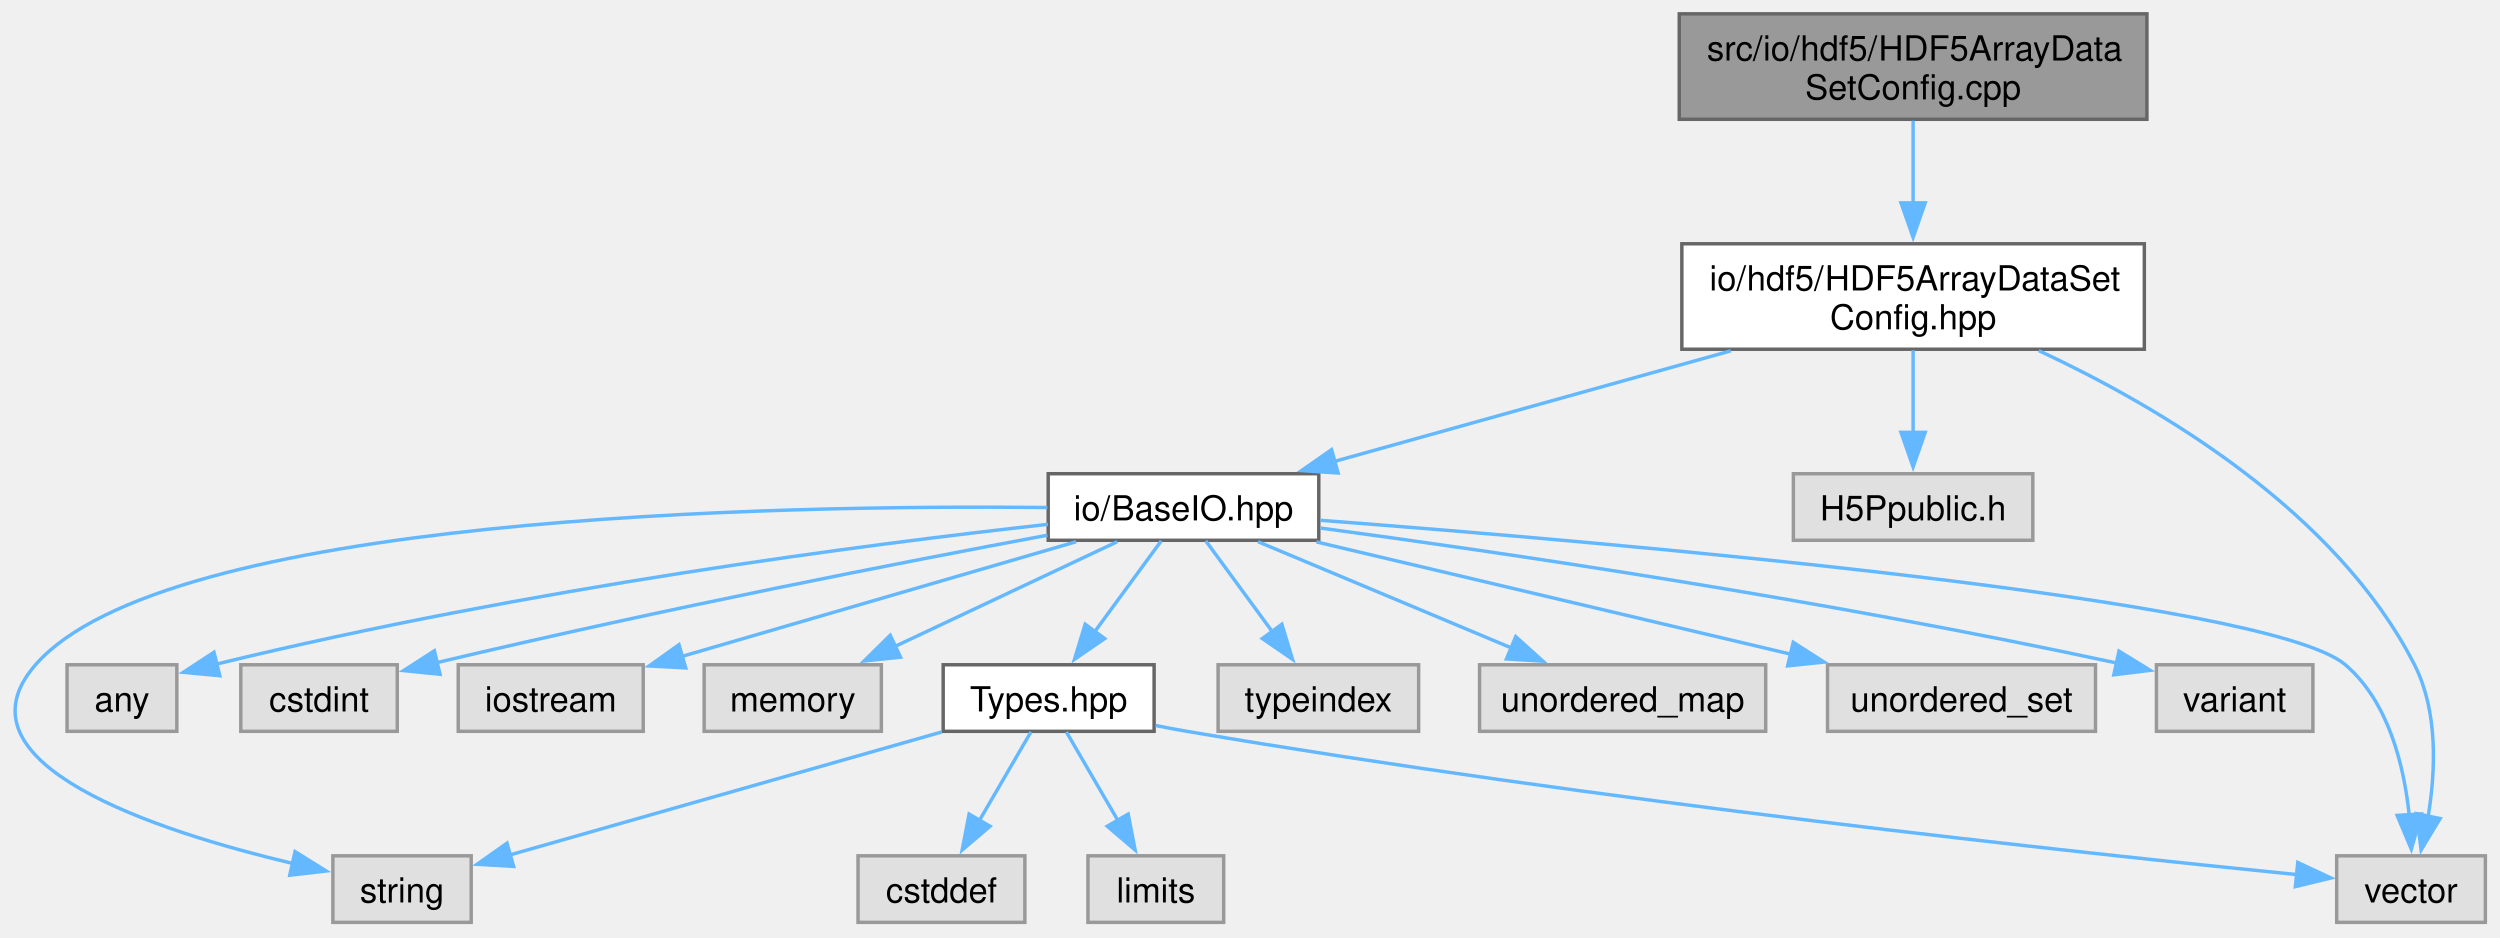
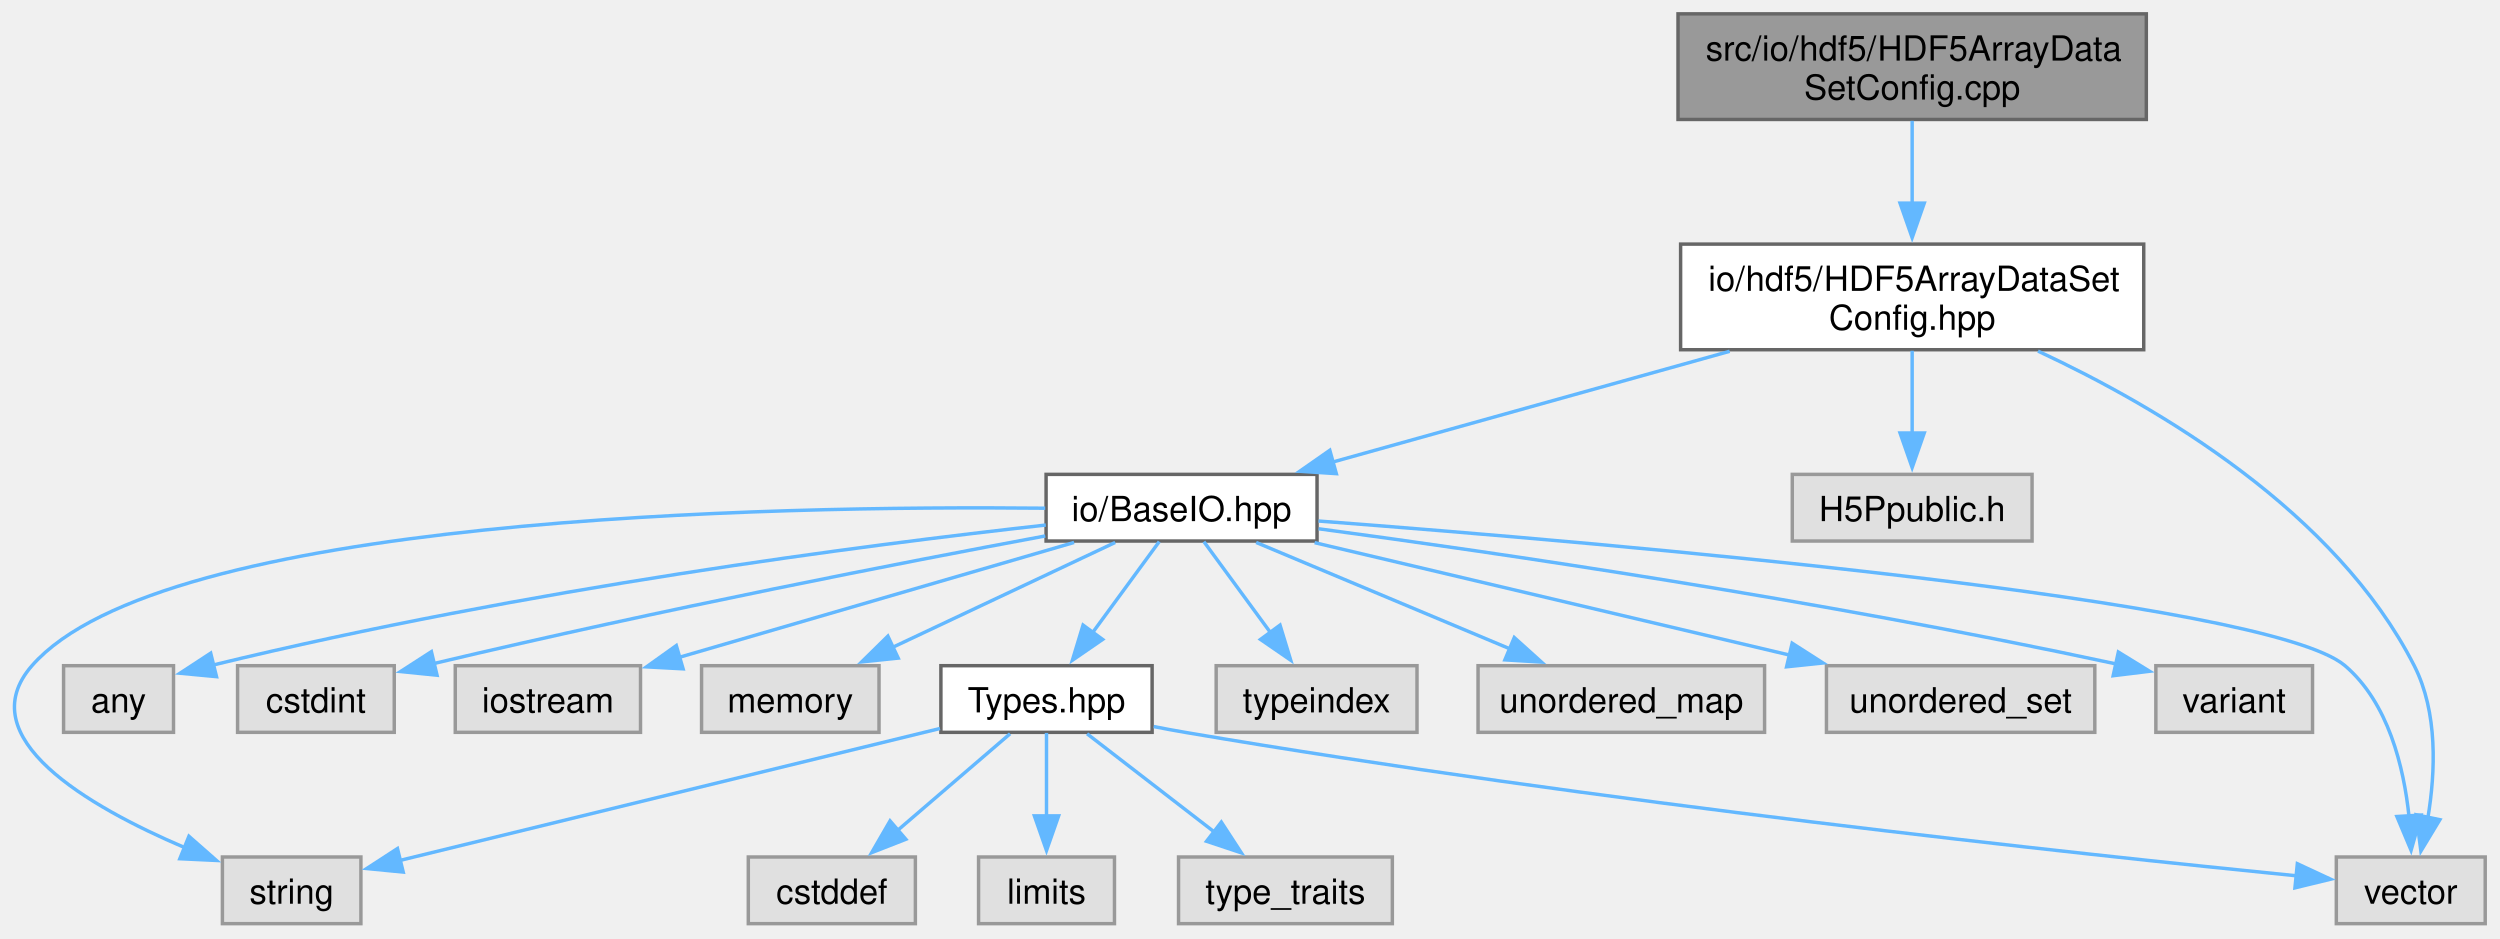
- <svg xmlns="http://www.w3.org/2000/svg" xmlns:xlink="http://www.w3.org/1999/xlink" width="723pt" height="271pt" viewBox="0.00 0.00 723.00 271.00">
+ <svg xmlns="http://www.w3.org/2000/svg" xmlns:xlink="http://www.w3.org/1999/xlink" width="722pt" height="271pt" viewBox="0.00 0.00 722.00 271.00">
  <g id="graph0" class="graph" transform="scale(1 1) rotate(0) translate(4 266.75)">
    <g id="Node000001" class="node">
      <g id="a_Node000001">
        <a xlink:title=" ">
-           <polygon fill="#999999" stroke="#666666" points="616.89,-262.75 481.64,-262.75 481.64,-232.25 616.89,-232.25 616.89,-262.75" />
-           <text xml:space="preserve" text-anchor="start" x="489.64" y="-249.25" font-family="Helvetica,sans-Serif" font-size="10.00">src/io/hdf5/HDF5ArrayData</text>
-           <text xml:space="preserve" text-anchor="middle" x="549.27" y="-238" font-family="Helvetica,sans-Serif" font-size="10.00">SetConfig.cpp</text>
+           <polygon fill="#999999" stroke="#666666" points="615.86,-262.75 480.61,-262.75 480.61,-232.25 615.86,-232.25 615.86,-262.75" />
+           <text xml:space="preserve" text-anchor="start" x="488.61" y="-249.25" font-family="Helvetica,sans-Serif" font-size="10.00">src/io/hdf5/HDF5ArrayData</text>
+           <text xml:space="preserve" text-anchor="middle" x="548.23" y="-238" font-family="Helvetica,sans-Serif" font-size="10.00">SetConfig.cpp</text>
        </a>
      </g>
    </g>
    <g id="Node000002" class="node">
      <g id="a_Node000002">
        <a xlink:href="_h_d_f5_array_data_set_config_8hpp.html" target="_top" xlink:title=" ">
-           <polygon fill="white" stroke="#666666" points="616.14,-196.25 482.39,-196.25 482.39,-165.75 616.14,-165.75 616.14,-196.25" />
-           <text xml:space="preserve" text-anchor="start" x="490.39" y="-182.75" font-family="Helvetica,sans-Serif" font-size="10.00">io/hdf5/HDF5ArrayDataSet</text>
-           <text xml:space="preserve" text-anchor="middle" x="549.27" y="-171.5" font-family="Helvetica,sans-Serif" font-size="10.00">Config.hpp</text>
+           <polygon fill="white" stroke="#666666" points="615.11,-196.25 481.36,-196.25 481.36,-165.75 615.11,-165.75 615.11,-196.25" />
+           <text xml:space="preserve" text-anchor="start" x="489.36" y="-182.75" font-family="Helvetica,sans-Serif" font-size="10.00">io/hdf5/HDF5ArrayDataSet</text>
+           <text xml:space="preserve" text-anchor="middle" x="548.23" y="-171.5" font-family="Helvetica,sans-Serif" font-size="10.00">Config.hpp</text>
        </a>
      </g>
    </g>
    <g id="edge1_Node000001_Node000002" class="edge">
      <g id="a_edge1_Node000001_Node000002">
        <a xlink:title=" ">
-           <path fill="none" stroke="#63b8ff" d="M549.27,-231.86C549.27,-224.77 549.27,-216.04 549.27,-207.88" />
-           <polygon fill="#63b8ff" stroke="#63b8ff" points="552.77,-208.09 549.27,-198.09 545.77,-208.09 552.77,-208.09" />
+           <path fill="none" stroke="#63b8ff" d="M548.23,-231.86C548.23,-224.77 548.23,-216.04 548.23,-207.88" />
+           <polygon fill="#63b8ff" stroke="#63b8ff" points="551.73,-208.09 548.23,-198.09 544.73,-208.09 551.73,-208.09" />
        </a>
      </g>
    </g>
    <g id="Node000003" class="node">
      <g id="a_Node000003">
        <a xlink:title=" ">
-           <polygon fill="#e0e0e0" stroke="#999999" points="714.77,-19.25 671.77,-19.25 671.77,0 714.77,0 714.77,-19.25" />
-           <text xml:space="preserve" text-anchor="middle" x="693.27" y="-5.75" font-family="Helvetica,sans-Serif" font-size="10.00">vector</text>
+           <polygon fill="#e0e0e0" stroke="#999999" points="713.73,-19.25 670.73,-19.25 670.73,0 713.73,0 713.73,-19.25" />
+           <text xml:space="preserve" text-anchor="middle" x="692.23" y="-5.75" font-family="Helvetica,sans-Serif" font-size="10.00">vector</text>
        </a>
      </g>
    </g>
    <g id="edge2_Node000002_Node000003" class="edge">
      <g id="a_edge2_Node000002_Node000003">
        <a xlink:title=" ">
-           <path fill="none" stroke="#63b8ff" d="M585.61,-165.35C620.68,-149 671.67,-118.89 694.27,-74.5 701.13,-61.02 700.4,-43.77 698.21,-30.59" />
-           <polygon fill="#63b8ff" stroke="#63b8ff" points="701.67,-30.02 696.19,-20.95 694.82,-31.45 701.67,-30.02" />
+           <path fill="none" stroke="#63b8ff" d="M584.58,-165.35C619.64,-149 670.63,-118.89 693.23,-74.5 700.1,-61.02 699.36,-43.77 697.18,-30.59" />
+           <polygon fill="#63b8ff" stroke="#63b8ff" points="700.63,-30.02 695.15,-20.95 693.78,-31.45 700.63,-30.02" />
        </a>
      </g>
    </g>
    <g id="Node000004" class="node">
      <g id="a_Node000004">
        <a xlink:title=" ">
-           <polygon fill="#e0e0e0" stroke="#999999" points="583.89,-129.75 514.64,-129.75 514.64,-110.5 583.89,-110.5 583.89,-129.75" />
-           <text xml:space="preserve" text-anchor="middle" x="549.27" y="-116.25" font-family="Helvetica,sans-Serif" font-size="10.00">H5Ppublic.h</text>
+           <polygon fill="#e0e0e0" stroke="#999999" points="582.86,-129.75 513.61,-129.75 513.61,-110.5 582.86,-110.5 582.86,-129.75" />
+           <text xml:space="preserve" text-anchor="middle" x="548.23" y="-116.25" font-family="Helvetica,sans-Serif" font-size="10.00">H5Ppublic.h</text>
        </a>
      </g>
    </g>
    <g id="edge3_Node000002_Node000004" class="edge">
      <g id="a_edge3_Node000002_Node000004">
        <a xlink:title=" ">
-           <path fill="none" stroke="#63b8ff" d="M549.27,-165.45C549.27,-158.21 549.27,-149.34 549.27,-141.44" />
-           <polygon fill="#63b8ff" stroke="#63b8ff" points="552.77,-141.71 549.27,-131.71 545.77,-141.71 552.77,-141.71" />
+           <path fill="none" stroke="#63b8ff" d="M548.23,-165.45C548.23,-158.21 548.23,-149.34 548.23,-141.44" />
+           <polygon fill="#63b8ff" stroke="#63b8ff" points="551.73,-141.71 548.23,-131.71 544.73,-141.71 551.73,-141.71" />
        </a>
      </g>
    </g>
    <g id="Node000005" class="node">
      <g id="a_Node000005">
        <a xlink:href="_base_i_o_8hpp.html" target="_top" xlink:title=" ">
-           <polygon fill="white" stroke="#666666" points="377.39,-129.75 299.14,-129.75 299.14,-110.5 377.39,-110.5 377.39,-129.75" />
-           <text xml:space="preserve" text-anchor="middle" x="338.27" y="-116.25" font-family="Helvetica,sans-Serif" font-size="10.00">io/BaseIO.hpp</text>
+           <polygon fill="white" stroke="#666666" points="376.36,-129.75 298.11,-129.75 298.11,-110.5 376.36,-110.5 376.36,-129.75" />
+           <text xml:space="preserve" text-anchor="middle" x="337.23" y="-116.25" font-family="Helvetica,sans-Serif" font-size="10.00">io/BaseIO.hpp</text>
        </a>
      </g>
    </g>
    <g id="edge4_Node000002_Node000005" class="edge">
      <g id="a_edge4_Node000002_Node000005">
        <a xlink:title=" ">
-           <path fill="none" stroke="#63b8ff" d="M496.57,-165.3C461.15,-155.41 415.02,-142.54 381.71,-133.25" />
-           <polygon fill="#63b8ff" stroke="#63b8ff" points="382.97,-129.96 372.39,-130.65 381.09,-136.71 382.97,-129.96" />
+           <path fill="none" stroke="#63b8ff" d="M495.53,-165.3C460.11,-155.41 413.99,-142.54 380.67,-133.25" />
+           <polygon fill="#63b8ff" stroke="#63b8ff" points="381.93,-129.96 371.36,-130.65 380.05,-136.71 381.93,-129.96" />
        </a>
      </g>
    </g>
    <g id="edge14_Node000005_Node000003" class="edge">
      <g id="a_edge14_Node000005_Node000003">
        <a xlink:title=" ">
-           <path fill="none" stroke="#63b8ff" d="M377.83,-116.28C461.8,-109.89 652.03,-93.49 674.27,-74.5 686.79,-63.81 691.26,-45.26 692.76,-30.9" />
-           <polygon fill="#63b8ff" stroke="#63b8ff" points="696.24,-31.36 693.35,-21.17 689.25,-30.94 696.24,-31.36" />
+           <path fill="none" stroke="#63b8ff" d="M376.79,-116.28C460.77,-109.89 651,-93.49 673.23,-74.5 685.75,-63.81 690.22,-45.26 691.73,-30.9" />
+           <polygon fill="#63b8ff" stroke="#63b8ff" points="695.2,-31.36 692.32,-21.17 688.22,-30.94 695.2,-31.36" />
        </a>
      </g>
    </g>
    <g id="Node000006" class="node">
      <g id="a_Node000006">
        <a xlink:title=" ">
-           <polygon fill="#e0e0e0" stroke="#999999" points="47.14,-74.5 15.39,-74.5 15.39,-55.25 47.14,-55.25 47.14,-74.5" />
-           <text xml:space="preserve" text-anchor="middle" x="31.27" y="-61" font-family="Helvetica,sans-Serif" font-size="10.00">any</text>
+           <polygon fill="#e0e0e0" stroke="#999999" points="46.11,-74.5 14.36,-74.5 14.36,-55.25 46.11,-55.25 46.11,-74.5" />
+           <text xml:space="preserve" text-anchor="middle" x="30.23" y="-61" font-family="Helvetica,sans-Serif" font-size="10.00">any</text>
        </a>
      </g>
    </g>
    <g id="edge5_Node000005_Node000006" class="edge">
      <g id="a_edge5_Node000005_Node000006">
        <a xlink:title=" ">
-           <path fill="none" stroke="#63b8ff" d="M299.06,-115.12C246.33,-109.26 149.57,-96.83 58.61,-74.7" />
-           <polygon fill="#63b8ff" stroke="#63b8ff" points="59.57,-71.33 49.02,-72.32 57.88,-78.12 59.57,-71.33" />
+           <path fill="none" stroke="#63b8ff" d="M298.03,-115.12C245.3,-109.26 148.54,-96.83 57.58,-74.7" />
+           <polygon fill="#63b8ff" stroke="#63b8ff" points="58.53,-71.33 47.98,-72.32 56.85,-78.12 58.53,-71.33" />
        </a>
      </g>
    </g>
    <g id="Node000007" class="node">
      <g id="a_Node000007">
        <a xlink:title=" ">
-           <polygon fill="#e0e0e0" stroke="#999999" points="110.89,-74.5 65.64,-74.5 65.64,-55.25 110.89,-55.25 110.89,-74.5" />
-           <text xml:space="preserve" text-anchor="middle" x="88.27" y="-61" font-family="Helvetica,sans-Serif" font-size="10.00">cstdint</text>
+           <polygon fill="#e0e0e0" stroke="#999999" points="109.86,-74.5 64.61,-74.5 64.61,-55.25 109.86,-55.25 109.86,-74.5" />
+           <text xml:space="preserve" text-anchor="middle" x="87.23" y="-61" font-family="Helvetica,sans-Serif" font-size="10.00">cstdint</text>
        </a>
      </g>
    </g>
    <g id="edge6_Node000005_Node000007" class="edge">
      <g id="a_edge6_Node000005_Node000007">
        <a xlink:title=" ">
-           <path fill="none" stroke="#63b8ff" d="M298.92,-111.97C257.26,-104.21 189.34,-91.01 122.41,-75.14" />
-           <polygon fill="#63b8ff" stroke="#63b8ff" points="123.26,-71.74 112.72,-72.81 121.62,-78.55 123.26,-71.74" />
+           <path fill="none" stroke="#63b8ff" d="M297.88,-111.97C256.22,-104.21 188.31,-91.01 121.37,-75.14" />
+           <polygon fill="#63b8ff" stroke="#63b8ff" points="122.22,-71.74 111.68,-72.81 120.59,-78.55 122.22,-71.74" />
        </a>
      </g>
    </g>
    <g id="Node000008" class="node">
      <g id="a_Node000008">
        <a xlink:title=" ">
-           <polygon fill="#e0e0e0" stroke="#999999" points="182.02,-74.5 128.52,-74.5 128.52,-55.25 182.02,-55.25 182.02,-74.5" />
-           <text xml:space="preserve" text-anchor="middle" x="155.27" y="-61" font-family="Helvetica,sans-Serif" font-size="10.00">iostream</text>
+           <polygon fill="#e0e0e0" stroke="#999999" points="180.98,-74.5 127.48,-74.5 127.48,-55.25 180.98,-55.25 180.98,-74.5" />
+           <text xml:space="preserve" text-anchor="middle" x="154.23" y="-61" font-family="Helvetica,sans-Serif" font-size="10.00">iostream</text>
        </a>
      </g>
    </g>
    <g id="edge7_Node000005_Node000008" class="edge">
      <g id="a_edge7_Node000005_Node000008">
        <a xlink:title=" ">
-           <path fill="none" stroke="#63b8ff" d="M307.22,-110.09C275.71,-100.92 226.87,-86.71 193.11,-76.89" />
-           <polygon fill="#63b8ff" stroke="#63b8ff" points="194.31,-73.59 183.74,-74.16 192.36,-80.31 194.31,-73.59" />
+           <path fill="none" stroke="#63b8ff" d="M306.19,-110.09C274.67,-100.92 225.84,-86.71 192.07,-76.89" />
+           <polygon fill="#63b8ff" stroke="#63b8ff" points="193.28,-73.59 182.7,-74.16 191.32,-80.31 193.28,-73.59" />
        </a>
      </g>
    </g>
    <g id="Node000009" class="node">
      <g id="a_Node000009">
        <a xlink:title=" ">
-           <polygon fill="#e0e0e0" stroke="#999999" points="250.89,-74.5 199.64,-74.5 199.64,-55.25 250.89,-55.25 250.89,-74.5" />
-           <text xml:space="preserve" text-anchor="middle" x="225.27" y="-61" font-family="Helvetica,sans-Serif" font-size="10.00">memory</text>
+           <polygon fill="#e0e0e0" stroke="#999999" points="249.86,-74.5 198.61,-74.5 198.61,-55.25 249.86,-55.25 249.86,-74.5" />
+           <text xml:space="preserve" text-anchor="middle" x="224.23" y="-61" font-family="Helvetica,sans-Serif" font-size="10.00">memory</text>
        </a>
      </g>
    </g>
    <g id="edge8_Node000005_Node000009" class="edge">
      <g id="a_edge8_Node000005_Node000009">
        <a xlink:title=" ">
-           <path fill="none" stroke="#63b8ff" d="M319.1,-110.09C301.48,-101.79 275.11,-89.36 254.8,-79.79" />
-           <polygon fill="#63b8ff" stroke="#63b8ff" points="256.44,-76.69 245.9,-75.6 253.45,-83.03 256.44,-76.69" />
+           <path fill="none" stroke="#63b8ff" d="M318.06,-110.09C300.45,-101.79 274.07,-89.36 253.77,-79.79" />
+           <polygon fill="#63b8ff" stroke="#63b8ff" points="255.4,-76.69 244.86,-75.6 252.42,-83.03 255.4,-76.69" />
        </a>
      </g>
    </g>
    <g id="Node000010" class="node">
      <g id="a_Node000010">
        <a xlink:title=" ">
-           <polygon fill="#e0e0e0" stroke="#999999" points="132.27,-19.25 92.27,-19.25 92.27,0 132.27,0 132.27,-19.25" />
-           <text xml:space="preserve" text-anchor="middle" x="112.27" y="-5.75" font-family="Helvetica,sans-Serif" font-size="10.00">string</text>
+           <polygon fill="#e0e0e0" stroke="#999999" points="100.23,-19.25 60.23,-19.25 60.23,0 100.23,0 100.23,-19.25" />
+           <text xml:space="preserve" text-anchor="middle" x="80.23" y="-5.75" font-family="Helvetica,sans-Serif" font-size="10.00">string</text>
        </a>
      </g>
    </g>
    <g id="edge9_Node000005_Node000010" class="edge">
      <g id="a_edge9_Node000005_Node000010">
        <a xlink:title=" ">
-           <path fill="none" stroke="#63b8ff" d="M298.9,-119.98C219.36,-120.79 43.88,-117.51 6.27,-74.5 -18.71,-45.94 41.2,-26.39 80.77,-17.01" />
-           <polygon fill="#63b8ff" stroke="#63b8ff" points="81.33,-20.47 90.32,-14.86 79.8,-13.64 81.33,-20.47" />
+           <path fill="none" stroke="#63b8ff" d="M297.86,-119.98C218.32,-120.79 42.85,-117.51 5.23,-74.5 -12.86,-53.81 21.3,-33.93 49.25,-22" />
+           <polygon fill="#63b8ff" stroke="#63b8ff" points="50.56,-25.24 58.51,-18.25 47.93,-18.75 50.56,-25.24" />
        </a>
      </g>
    </g>
    <g id="Node000011" class="node">
      <g id="a_Node000011">
        <a xlink:title=" ">
-           <polygon fill="#e0e0e0" stroke="#999999" points="406.27,-74.5 348.27,-74.5 348.27,-55.25 406.27,-55.25 406.27,-74.5" />
-           <text xml:space="preserve" text-anchor="middle" x="377.27" y="-61" font-family="Helvetica,sans-Serif" font-size="10.00">typeindex</text>
+           <polygon fill="#e0e0e0" stroke="#999999" points="405.23,-74.5 347.23,-74.5 347.23,-55.25 405.23,-55.25 405.23,-74.5" />
+           <text xml:space="preserve" text-anchor="middle" x="376.23" y="-61" font-family="Helvetica,sans-Serif" font-size="10.00">typeindex</text>
        </a>
      </g>
    </g>
    <g id="edge10_Node000005_Node000011" class="edge">
      <g id="a_edge10_Node000005_Node000011">
        <a xlink:title=" ">
-           <path fill="none" stroke="#63b8ff" d="M344.71,-110.33C349.93,-103.21 357.45,-92.93 363.96,-84.05" />
-           <polygon fill="#63b8ff" stroke="#63b8ff" points="366.71,-86.22 369.79,-76.08 361.06,-82.08 366.71,-86.22" />
+           <path fill="none" stroke="#63b8ff" d="M343.67,-110.33C348.89,-103.21 356.42,-92.93 362.92,-84.05" />
+           <polygon fill="#63b8ff" stroke="#63b8ff" points="365.67,-86.22 368.76,-76.08 360.03,-82.08 365.67,-86.22" />
        </a>
      </g>
    </g>
    <g id="Node000012" class="node">
      <g id="a_Node000012">
        <a xlink:title=" ">
-           <polygon fill="#e0e0e0" stroke="#999999" points="506.64,-74.5 423.89,-74.5 423.89,-55.25 506.64,-55.25 506.64,-74.5" />
-           <text xml:space="preserve" text-anchor="middle" x="465.27" y="-61" font-family="Helvetica,sans-Serif" font-size="10.00">unordered_map</text>
+           <polygon fill="#e0e0e0" stroke="#999999" points="505.61,-74.5 422.86,-74.5 422.86,-55.25 505.61,-55.25 505.61,-74.5" />
+           <text xml:space="preserve" text-anchor="middle" x="464.23" y="-61" font-family="Helvetica,sans-Serif" font-size="10.00">unordered_map</text>
        </a>
      </g>
    </g>
    <g id="edge11_Node000005_Node000012" class="edge">
      <g id="a_edge11_Node000005_Node000012">
        <a xlink:title=" ">
-           <path fill="none" stroke="#63b8ff" d="M359.81,-110.09C379.88,-101.68 410.07,-89.02 433.01,-79.4" />
-           <polygon fill="#63b8ff" stroke="#63b8ff" points="434.35,-82.63 442.22,-75.54 431.65,-76.18 434.35,-82.63" />
+           <path fill="none" stroke="#63b8ff" d="M358.78,-110.09C378.85,-101.68 409.04,-89.02 431.98,-79.4" />
+           <polygon fill="#63b8ff" stroke="#63b8ff" points="433.32,-82.63 441.19,-75.54 430.61,-76.18 433.32,-82.63" />
        </a>
      </g>
    </g>
    <g id="Node000013" class="node">
      <g id="a_Node000013">
        <a xlink:title=" ">
-           <polygon fill="#e0e0e0" stroke="#999999" points="602.02,-74.5 524.52,-74.5 524.52,-55.25 602.02,-55.25 602.02,-74.5" />
-           <text xml:space="preserve" text-anchor="middle" x="563.27" y="-61" font-family="Helvetica,sans-Serif" font-size="10.00">unordered_set</text>
+           <polygon fill="#e0e0e0" stroke="#999999" points="600.98,-74.5 523.48,-74.5 523.48,-55.25 600.98,-55.25 600.98,-74.5" />
+           <text xml:space="preserve" text-anchor="middle" x="562.23" y="-61" font-family="Helvetica,sans-Serif" font-size="10.00">unordered_set</text>
        </a>
      </g>
    </g>
    <g id="edge12_Node000005_Node000013" class="edge">
      <g id="a_edge12_Node000005_Node000013">
        <a xlink:title=" ">
-           <path fill="none" stroke="#63b8ff" d="M376.69,-110.03C414.55,-101.07 472.56,-87.34 513.84,-77.57" />
-           <polygon fill="#63b8ff" stroke="#63b8ff" points="514.6,-80.99 523.53,-75.28 512.99,-74.18 514.6,-80.99" />
+           <path fill="none" stroke="#63b8ff" d="M375.66,-110.03C413.52,-101.07 471.52,-87.34 512.8,-77.57" />
+           <polygon fill="#63b8ff" stroke="#63b8ff" points="513.57,-80.99 522.49,-75.28 511.96,-74.18 513.57,-80.99" />
        </a>
      </g>
    </g>
    <g id="Node000014" class="node">
      <g id="a_Node000014">
        <a xlink:title=" ">
-           <polygon fill="#e0e0e0" stroke="#999999" points="664.89,-74.5 619.64,-74.5 619.64,-55.25 664.89,-55.25 664.89,-74.5" />
-           <text xml:space="preserve" text-anchor="middle" x="642.27" y="-61" font-family="Helvetica,sans-Serif" font-size="10.00">variant</text>
+           <polygon fill="#e0e0e0" stroke="#999999" points="663.86,-74.5 618.61,-74.5 618.61,-55.25 663.86,-55.25 663.86,-74.5" />
+           <text xml:space="preserve" text-anchor="middle" x="641.23" y="-61" font-family="Helvetica,sans-Serif" font-size="10.00">variant</text>
        </a>
      </g>
    </g>
    <g id="edge13_Node000005_Node000014" class="edge">
      <g id="a_edge13_Node000005_Node000014">
        <a xlink:title=" ">
-           <path fill="none" stroke="#63b8ff" d="M377.86,-114.04C429.01,-107.16 521.01,-93.78 608.16,-75" />
-           <polygon fill="#63b8ff" stroke="#63b8ff" points="608.81,-78.44 617.84,-72.89 607.32,-71.6 608.81,-78.44" />
+           <path fill="none" stroke="#63b8ff" d="M376.82,-114.04C427.97,-107.16 519.98,-93.78 607.13,-75" />
+           <polygon fill="#63b8ff" stroke="#63b8ff" points="607.78,-78.44 616.8,-72.89 606.28,-71.6 607.78,-78.44" />
        </a>
      </g>
    </g>
    <g id="Node000015" class="node">
      <g id="a_Node000015">
        <a xlink:href="_types_8hpp.html" target="_top" xlink:title=" ">
-           <polygon fill="white" stroke="#666666" points="329.77,-74.5 268.77,-74.5 268.77,-55.25 329.77,-55.25 329.77,-74.5" />
-           <text xml:space="preserve" text-anchor="middle" x="299.27" y="-61" font-family="Helvetica,sans-Serif" font-size="10.00">Types.hpp</text>
+           <polygon fill="white" stroke="#666666" points="328.73,-74.5 267.73,-74.5 267.73,-55.25 328.73,-55.25 328.73,-74.5" />
+           <text xml:space="preserve" text-anchor="middle" x="298.23" y="-61" font-family="Helvetica,sans-Serif" font-size="10.00">Types.hpp</text>
        </a>
      </g>
    </g>
    <g id="edge15_Node000005_Node000015" class="edge">
      <g id="a_edge15_Node000005_Node000015">
        <a xlink:title=" ">
-           <path fill="none" stroke="#63b8ff" d="M331.83,-110.33C326.61,-103.21 319.08,-92.93 312.58,-84.05" />
-           <polygon fill="#63b8ff" stroke="#63b8ff" points="315.47,-82.08 306.74,-76.08 309.83,-86.22 315.47,-82.08" />
-         </a>
-       </g>
-     </g>
-     <g id="edge19_Node000015_Node000003" class="edge">
-       <g id="a_edge19_Node000015_Node000003">
-         <a xlink:title=" ">
-           <path fill="none" stroke="#63b8ff" d="M330.22,-56.92C333.27,-56.32 336.33,-55.75 339.27,-55.25 456.87,-35.2 597.87,-20.06 660.51,-13.79" />
-           <polygon fill="#63b8ff" stroke="#63b8ff" points="660.51,-17.31 670.11,-12.84 659.82,-10.34 660.51,-17.31" />
+           <path fill="none" stroke="#63b8ff" d="M330.79,-110.33C325.57,-103.21 318.04,-92.93 311.54,-84.05" />
+           <polygon fill="#63b8ff" stroke="#63b8ff" points="314.44,-82.08 305.71,-76.08 308.79,-86.22 314.44,-82.08" />
+         </a>
+       </g>
+     </g>
+     <g id="edge20_Node000015_Node000003" class="edge">
+       <g id="a_edge20_Node000015_Node000003">
+         <a xlink:title=" ">
+           <path fill="none" stroke="#63b8ff" d="M329.19,-56.92C332.24,-56.32 335.29,-55.75 338.23,-55.25 455.83,-35.2 596.84,-20.06 659.48,-13.79" />
+           <polygon fill="#63b8ff" stroke="#63b8ff" points="659.47,-17.31 669.08,-12.84 658.78,-10.34 659.47,-17.31" />
        </a>
      </g>
    </g>
    <g id="edge18_Node000015_Node000010" class="edge">
      <g id="a_edge18_Node000015_Node000010">
        <a xlink:title=" ">
-           <path fill="none" stroke="#63b8ff" d="M268.39,-55.08C233.81,-45.24 178.09,-29.37 143.4,-19.49" />
-           <polygon fill="#63b8ff" stroke="#63b8ff" points="144.54,-16.18 133.97,-16.8 142.62,-22.91 144.54,-16.18" />
+           <path fill="none" stroke="#63b8ff" d="M267.46,-56.36C226.14,-46.26 153.11,-28.43 111.53,-18.27" />
+           <polygon fill="#63b8ff" stroke="#63b8ff" points="112.45,-14.89 101.91,-15.92 110.79,-21.69 112.45,-14.89" />
        </a>
      </g>
    </g>
    <g id="Node000016" class="node">
      <g id="a_Node000016">
        <a xlink:title=" ">
-           <polygon fill="#e0e0e0" stroke="#999999" points="292.39,-19.25 244.14,-19.25 244.14,0 292.39,0 292.39,-19.25" />
-           <text xml:space="preserve" text-anchor="middle" x="268.27" y="-5.75" font-family="Helvetica,sans-Serif" font-size="10.00">cstddef</text>
+           <polygon fill="#e0e0e0" stroke="#999999" points="260.36,-19.25 212.11,-19.25 212.11,0 260.36,0 260.36,-19.25" />
+           <text xml:space="preserve" text-anchor="middle" x="236.23" y="-5.75" font-family="Helvetica,sans-Serif" font-size="10.00">cstddef</text>
        </a>
      </g>
    </g>
    <g id="edge16_Node000015_Node000016" class="edge">
      <g id="a_edge16_Node000015_Node000016">
        <a xlink:title=" ">
-           <path fill="none" stroke="#63b8ff" d="M294.15,-55.08C290.09,-48.11 284.27,-38.12 279.18,-29.37" />
-           <polygon fill="#63b8ff" stroke="#63b8ff" points="282.32,-27.8 274.26,-20.92 276.27,-31.32 282.32,-27.8" />
+           <path fill="none" stroke="#63b8ff" d="M287.71,-54.84C278.84,-47.22 265.92,-36.12 255.24,-26.95" />
+           <polygon fill="#63b8ff" stroke="#63b8ff" points="257.61,-24.37 247.74,-20.51 253.05,-29.68 257.61,-24.37" />
        </a>
      </g>
    </g>
    <g id="Node000017" class="node">
      <g id="a_Node000017">
        <a xlink:title=" ">
-           <polygon fill="#e0e0e0" stroke="#999999" points="349.89,-19.25 310.64,-19.25 310.64,0 349.89,0 349.89,-19.25" />
-           <text xml:space="preserve" text-anchor="middle" x="330.27" y="-5.75" font-family="Helvetica,sans-Serif" font-size="10.00">limits</text>
+           <polygon fill="#e0e0e0" stroke="#999999" points="317.86,-19.25 278.61,-19.25 278.61,0 317.86,0 317.86,-19.25" />
+           <text xml:space="preserve" text-anchor="middle" x="298.23" y="-5.75" font-family="Helvetica,sans-Serif" font-size="10.00">limits</text>
        </a>
      </g>
    </g>
    <g id="edge17_Node000015_Node000017" class="edge">
      <g id="a_edge17_Node000015_Node000017">
        <a xlink:title=" ">
-           <path fill="none" stroke="#63b8ff" d="M304.39,-55.08C308.45,-48.11 314.26,-38.12 319.35,-29.37" />
-           <polygon fill="#63b8ff" stroke="#63b8ff" points="322.27,-31.32 324.28,-20.92 316.22,-27.8 322.27,-31.32" />
+           <path fill="none" stroke="#63b8ff" d="M298.23,-55.08C298.23,-48.57 298.23,-39.42 298.23,-31.12" />
+           <polygon fill="#63b8ff" stroke="#63b8ff" points="301.73,-31.12 298.23,-21.12 294.73,-31.12 301.73,-31.12" />
+         </a>
+       </g>
+     </g>
+     <g id="Node000018" class="node">
+       <g id="a_Node000018">
+         <a xlink:title=" ">
+           <polygon fill="#e0e0e0" stroke="#999999" points="398.11,-19.25 336.36,-19.25 336.36,0 398.11,0 398.11,-19.25" />
+           <text xml:space="preserve" text-anchor="middle" x="367.23" y="-5.75" font-family="Helvetica,sans-Serif" font-size="10.00">type_traits</text>
+         </a>
+       </g>
+     </g>
+     <g id="edge19_Node000015_Node000018" class="edge">
+       <g id="a_edge19_Node000015_Node000018">
+         <a xlink:title=" ">
+           <path fill="none" stroke="#63b8ff" d="M309.94,-54.84C320.01,-47.07 334.77,-35.67 346.79,-26.4" />
+           <polygon fill="#63b8ff" stroke="#63b8ff" points="348.72,-29.33 354.5,-20.45 344.45,-23.79 348.72,-29.33" />
        </a>
      </g>
    </g>
  </g>
</svg>
